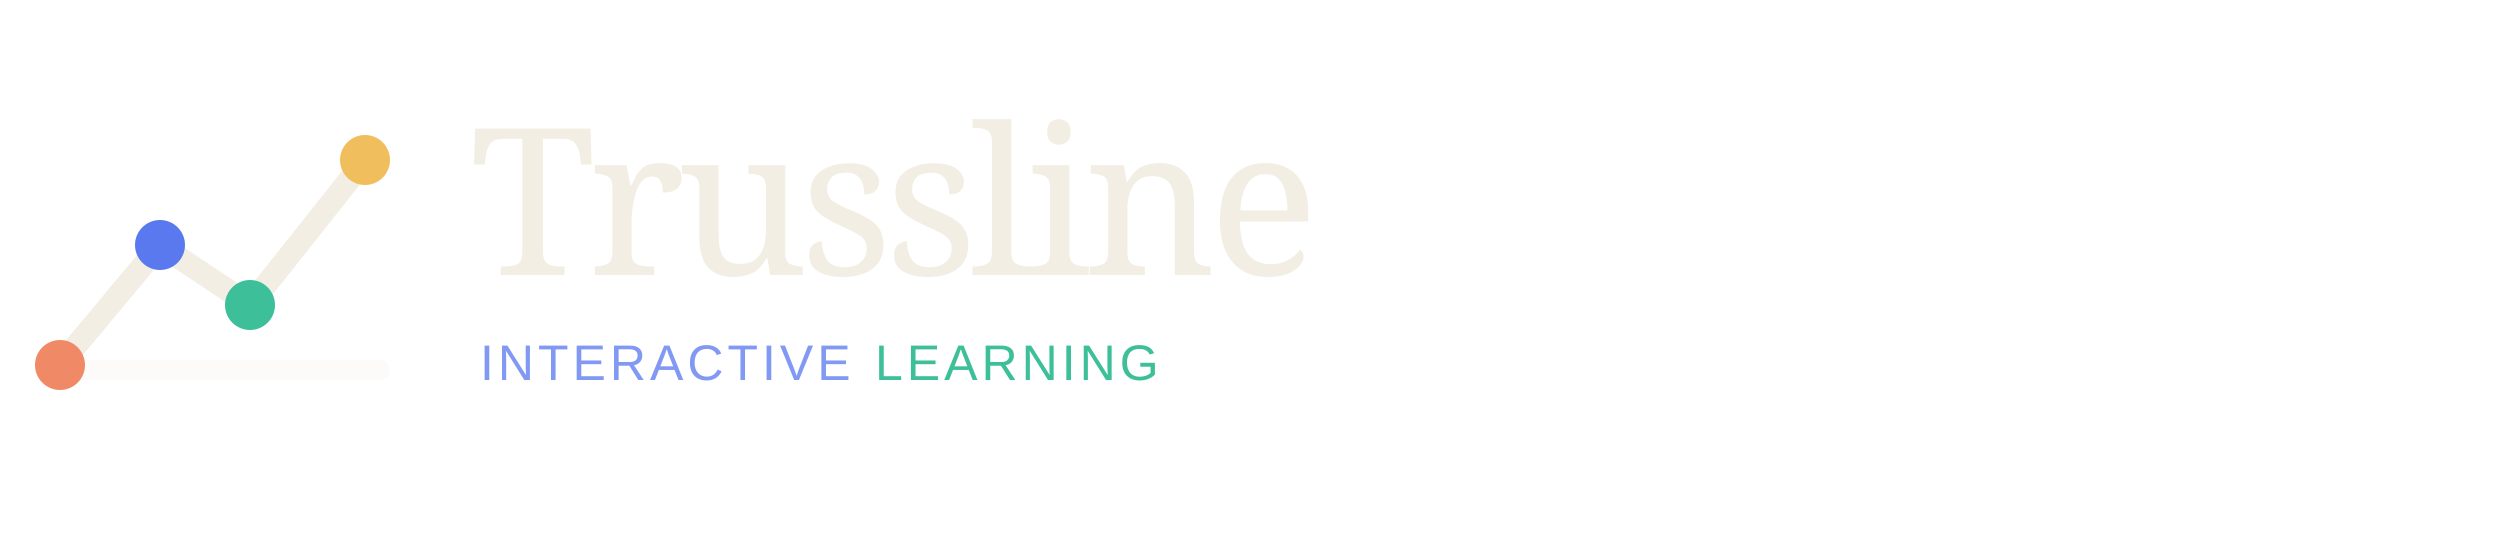
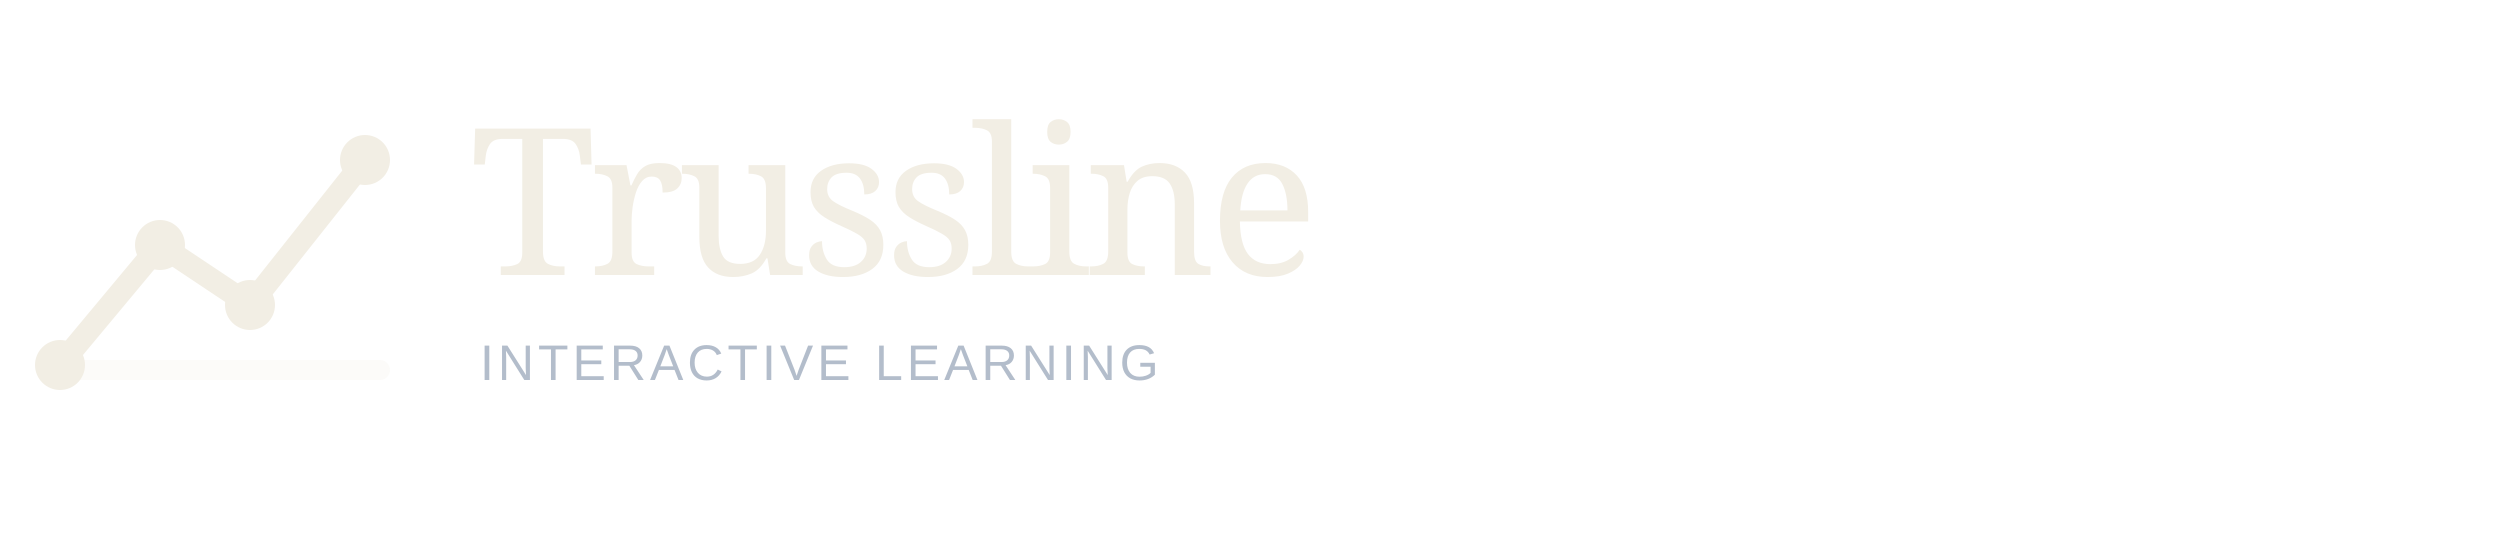
<svg xmlns="http://www.w3.org/2000/svg" viewBox="0 0 500 110" role="img" aria-labelledby="title desc">
  <g transform="translate(7 24)" fill="none" stroke="#F2EEE4" stroke-linecap="round" stroke-linejoin="round">
    <path d="M5 49 25 25l18 12L66 8" stroke-width="4.5" />
    <path d="M5 50h64" stroke-width="4" opacity=".22" />
-     <circle cx="5" cy="49" r="5" fill="#F08A66" stroke="none" />
-     <circle cx="25" cy="25" r="5" fill="#5A79EE" stroke="none" />
-     <circle cx="43" cy="37" r="5" fill="#3DBF9A" stroke="none" />
-     <circle cx="66" cy="8" r="5" fill="#F0BE5C" stroke="none" />
+     <circle cx="5" cy="49" r="5" fill="#F2EEE4" stroke="none" />
+     <circle cx="25" cy="25" r="5" fill="#F2EEE4" stroke="none" />
+     <circle cx="43" cy="37" r="5" fill="#F2EEE4" stroke="none" />
+     <circle cx="66" cy="8" r="5" fill="#F2EEE4" stroke="none" />
  </g>
  <text x="94" y="55" fill="#F2EEE4" font-family="Fraunces, Georgia, serif" font-size="41" font-weight="400" letter-spacing="-1.5">Trussline</text>
-   <text x="96" y="76" fill="#8199F3" font-family="'JetBrains Mono', Arial, sans-serif" font-size="10" font-weight="500" letter-spacing=".8">INTERACTIVE</text>
-   <text x="175" y="76" fill="#3DBF9A" font-family="'JetBrains Mono', Arial, sans-serif" font-size="10" font-weight="500" letter-spacing=".8">LEARNING</text>
+   <text x="96" y="76" fill="#B3BDCB" font-family="'JetBrains Mono', Arial, sans-serif" font-size="10" font-weight="500" letter-spacing=".8">INTERACTIVE</text>
+   <text x="175" y="76" fill="#B3BDCB" font-family="'JetBrains Mono', Arial, sans-serif" font-size="10" font-weight="500" letter-spacing=".8">LEARNING</text>
</svg>
